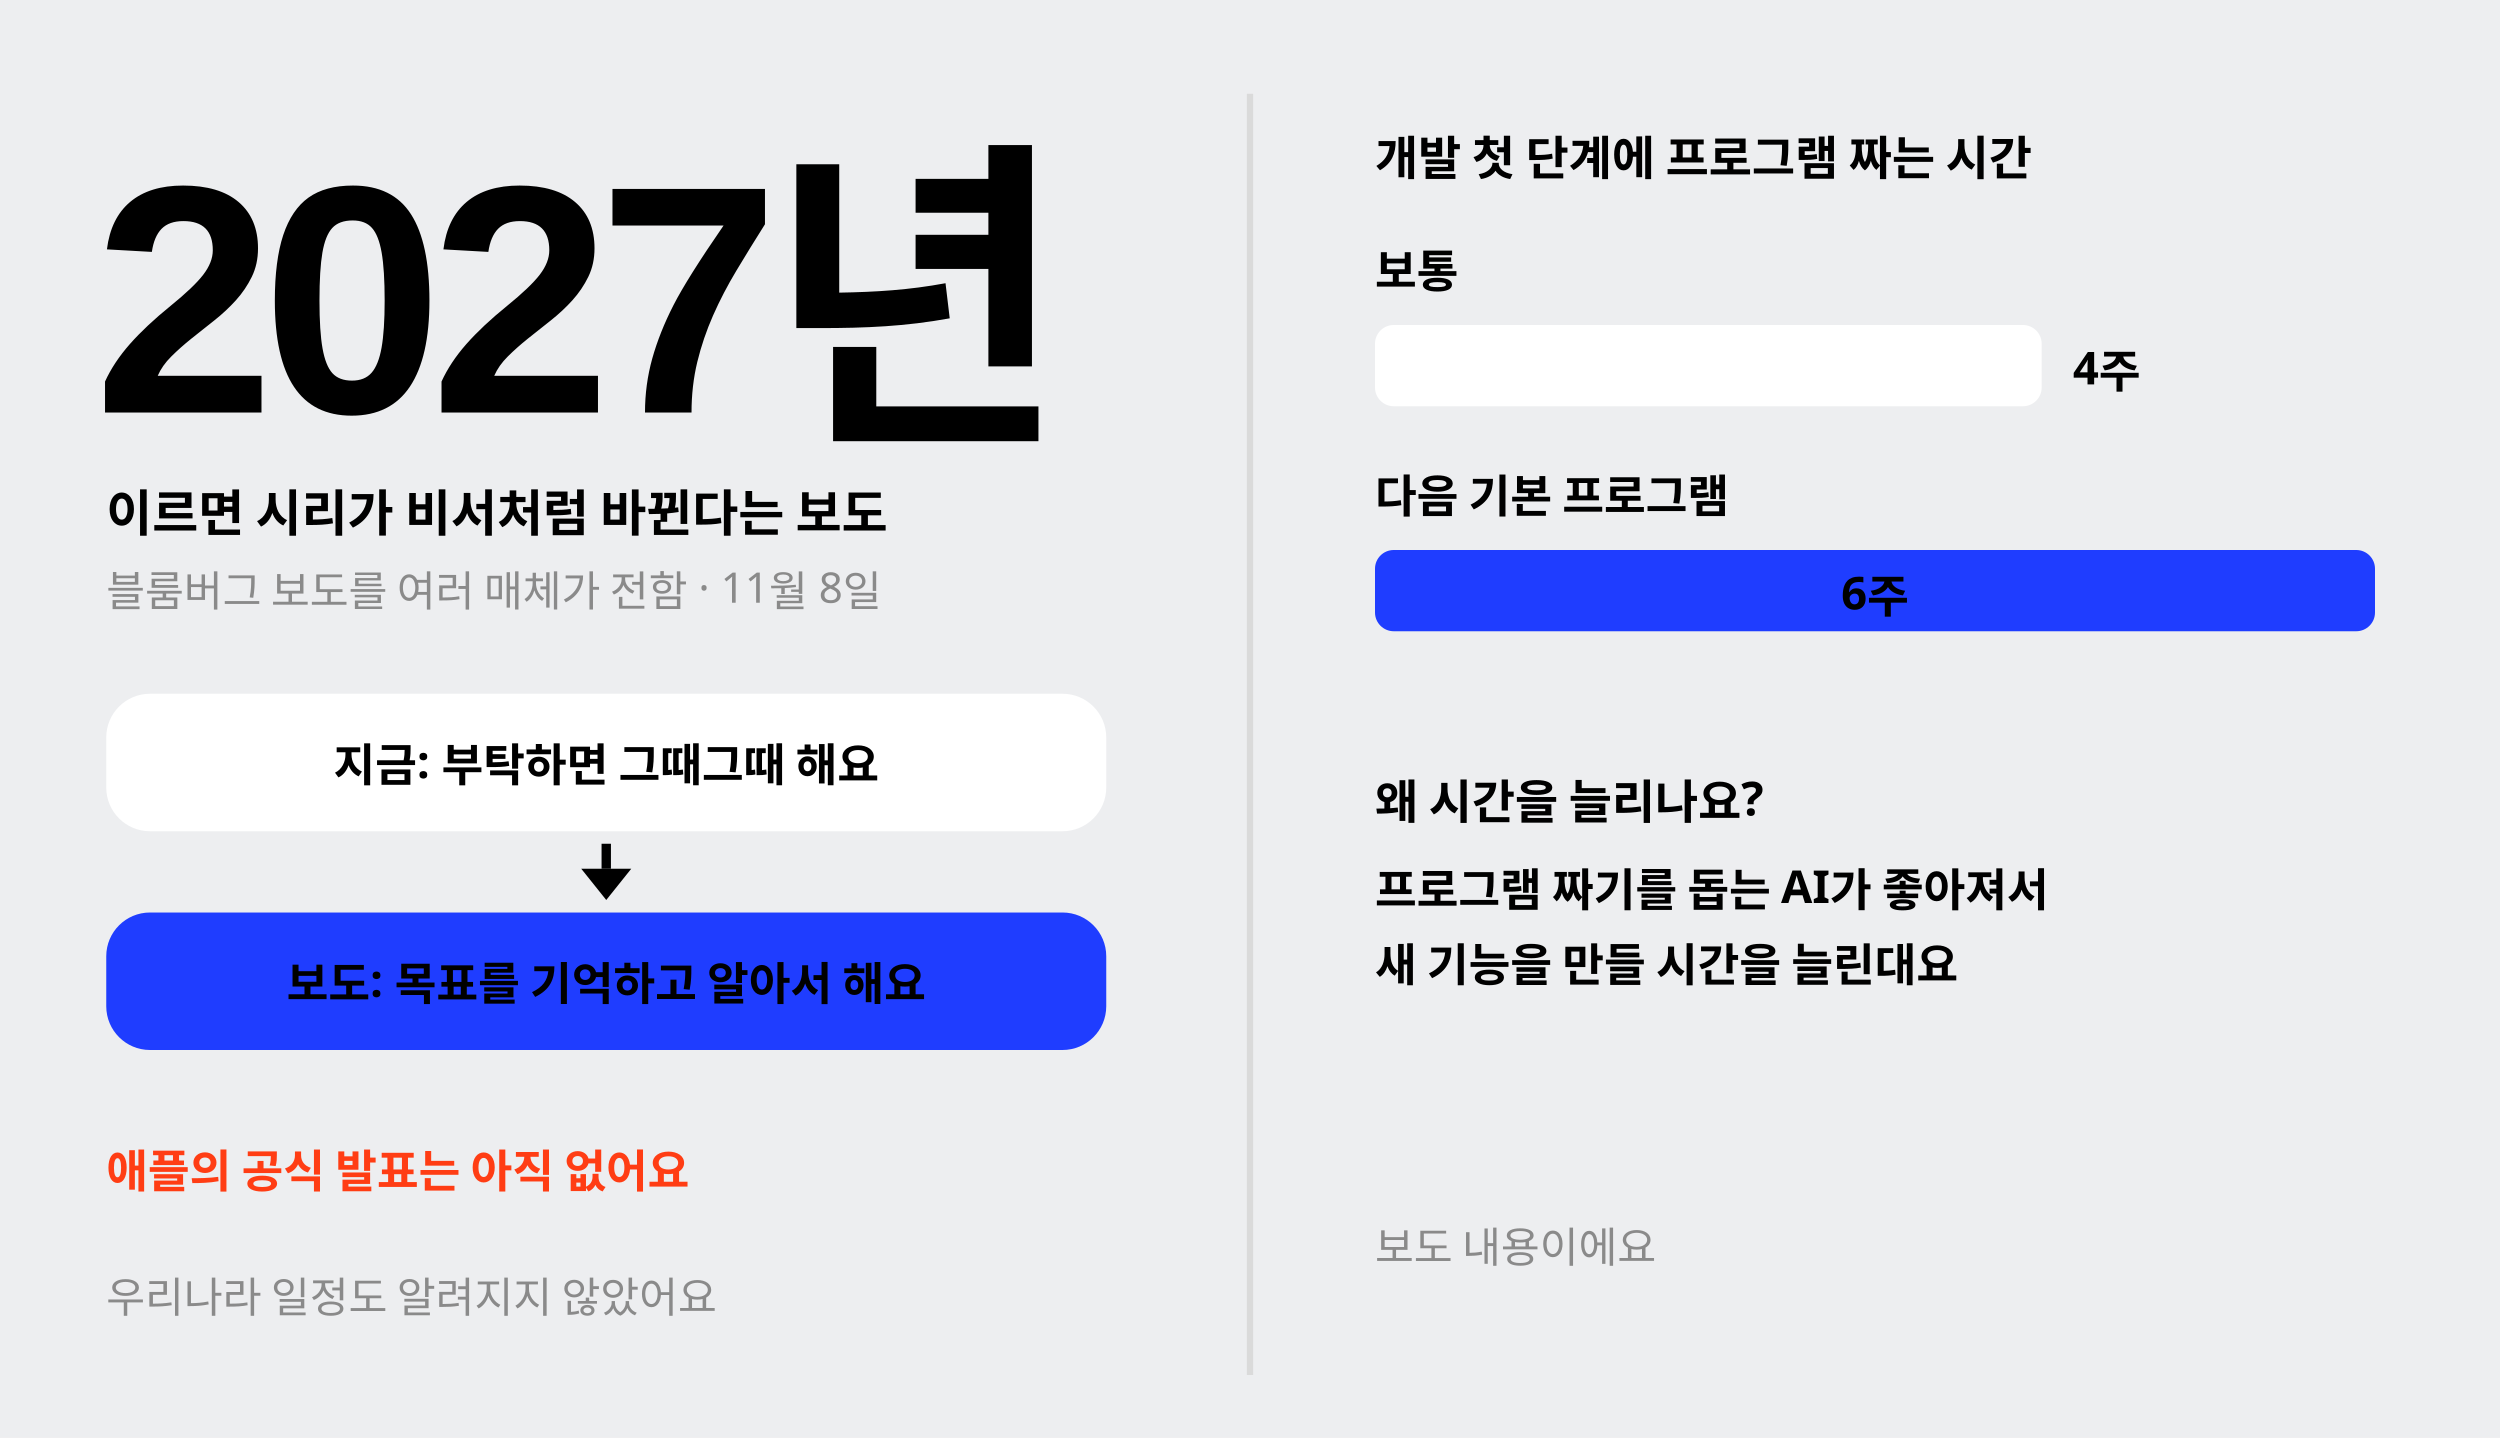
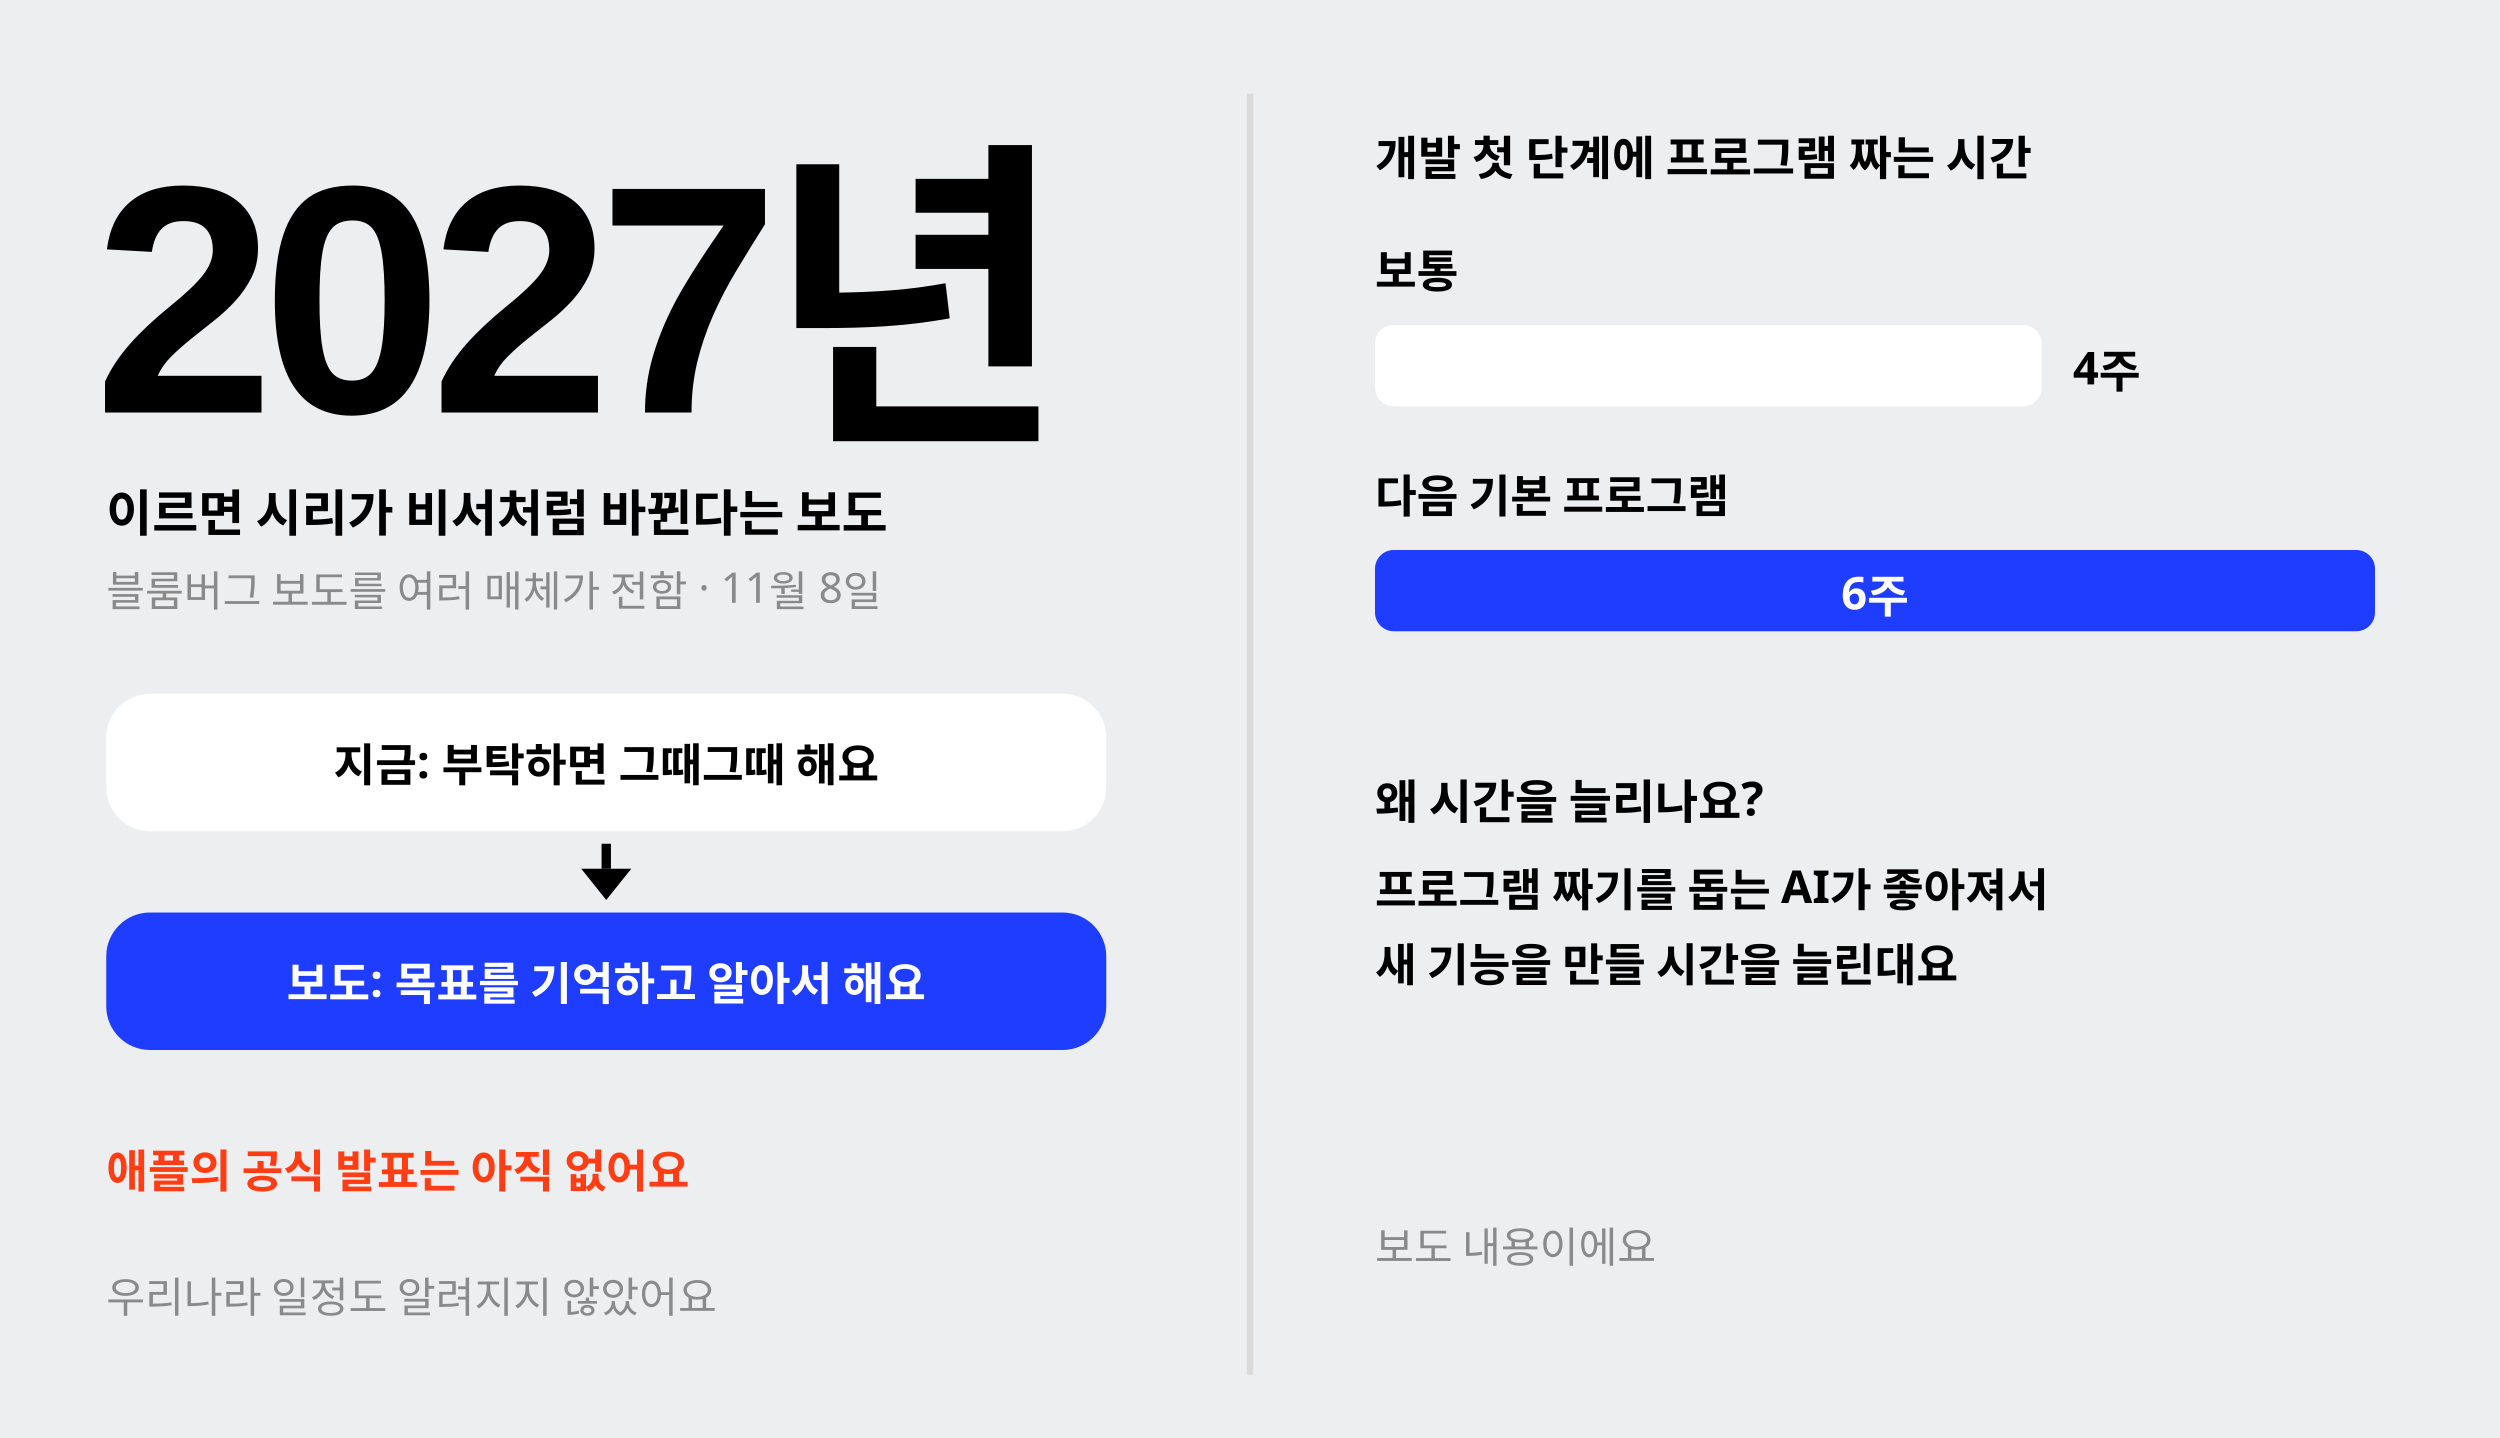
<svg xmlns="http://www.w3.org/2000/svg" viewBox="0 0 800 460" role="img">
  <style>
text { font-family: "Gothic A1", "Apple SD Gothic Neo", "Malgun Gothic", sans-serif; fill: #000000; }
.num { font-family: "Archivo", "Helvetica Neue", Arial, sans-serif; font-weight: 900; }
.grey { fill: #8A8A8A; }
.white { fill: #FFFFFF; }
.red { fill: #FF3D14; }
.f-red { fill: #FF3D14; }
.f-blue { fill: #1F3DFF; }
.f-yellow { fill: #FFD21F; }
.f-green { fill: #12A150; }
.f-pink { fill: #FF8FC8; }
.f-ink { fill: #000000; }
.f-paper { fill: #FFFFFF; }
.f-ground { fill: #DADADA; }
.line { stroke: #000000; }
.line-grey { stroke: #DADADA; }
.line-red { stroke: #FF3D14; }
</style>
  <rect x="0" y="0" width="800" height="460" fill="#EDEEF0" />
  <text class="num" x="30" y="132" font-size="104" letter-spacing="-4">2027년</text>
  <text x="34" y="170" font-size="16" font-weight="800">이르면 시리가 비서처럼 바뀐다는 보도</text>
  <text class="grey" x="34" y="194" font-size="13.5">블룸버그 보도를 여러 매체가 전함 · 11월 8일</text>
  <rect class="f-paper" x="34" y="222" width="320" height="44" rx="14" />
  <text x="194" y="250" font-size="14.5" font-weight="900" text-anchor="middle">지금: 부탁하면 그때그때 해요</text>
  <line class="line" x1="194" y1="270" x2="194" y2="278" stroke-width="3" />
  <path class="f-ink" d="M186 278L202 278L194 288Z" />
  <rect class="f-blue" x="34" y="292" width="320" height="44" rx="14" />
-   <text x="194" y="320" font-size="14.5" font-weight="900" text-anchor="middle">보도: 목표를 기억하고 알아서 해요</text>
+   <text class="white" x="194" y="320" font-size="14.5" font-weight="900" text-anchor="middle">보도: 목표를 기억하고 알아서 해요</text>
  <text class="red" x="34" y="380" font-size="14.5" font-weight="900">애플의 공식 발표는 아직 없어요</text>
  <text class="grey" x="34" y="420" font-size="13.5">우리나라 일정도 알려지지 않았어요</text>
  <line class="line-grey" x1="400" y1="30" x2="400" y2="440" stroke-width="2" />
  <text x="440" y="56" font-size="15" font-weight="800">개발 첫 단계에 프로그램 짜는 시간</text>
  <text x="440" y="92" font-size="14.5" font-weight="800">보통</text>
  <rect class="f-paper" x="440" y="104" width="213.333" height="26" rx="6" />
  <text x="663.333" y="123" font-size="14.5" font-weight="900">4주</text>
  <text x="440" y="164" font-size="14.5" font-weight="800">다음 기본 프로그램</text>
  <rect class="f-blue" x="440" y="176" width="320" height="26" rx="6" />
-   <text x="600" y="195" font-size="14.5" font-weight="900" text-anchor="middle">6주</text>
+   <text class="white" x="600" y="195" font-size="14.5" font-weight="900" text-anchor="middle">6주</text>
  <text x="440" y="262" font-size="15" font-weight="800">왜 시간을 늘리나요?</text>
  <text x="440" y="290" font-size="14.5" font-weight="700">프로그램 짜기를 돕는 AI가 좋아져서</text>
  <text x="440" y="314" font-size="14.5" font-weight="700">새 기능을 만들 시간을 늘린대요</text>
  <text class="grey" x="440" y="404" font-size="13.5">보도 내용이에요</text>
</svg>
